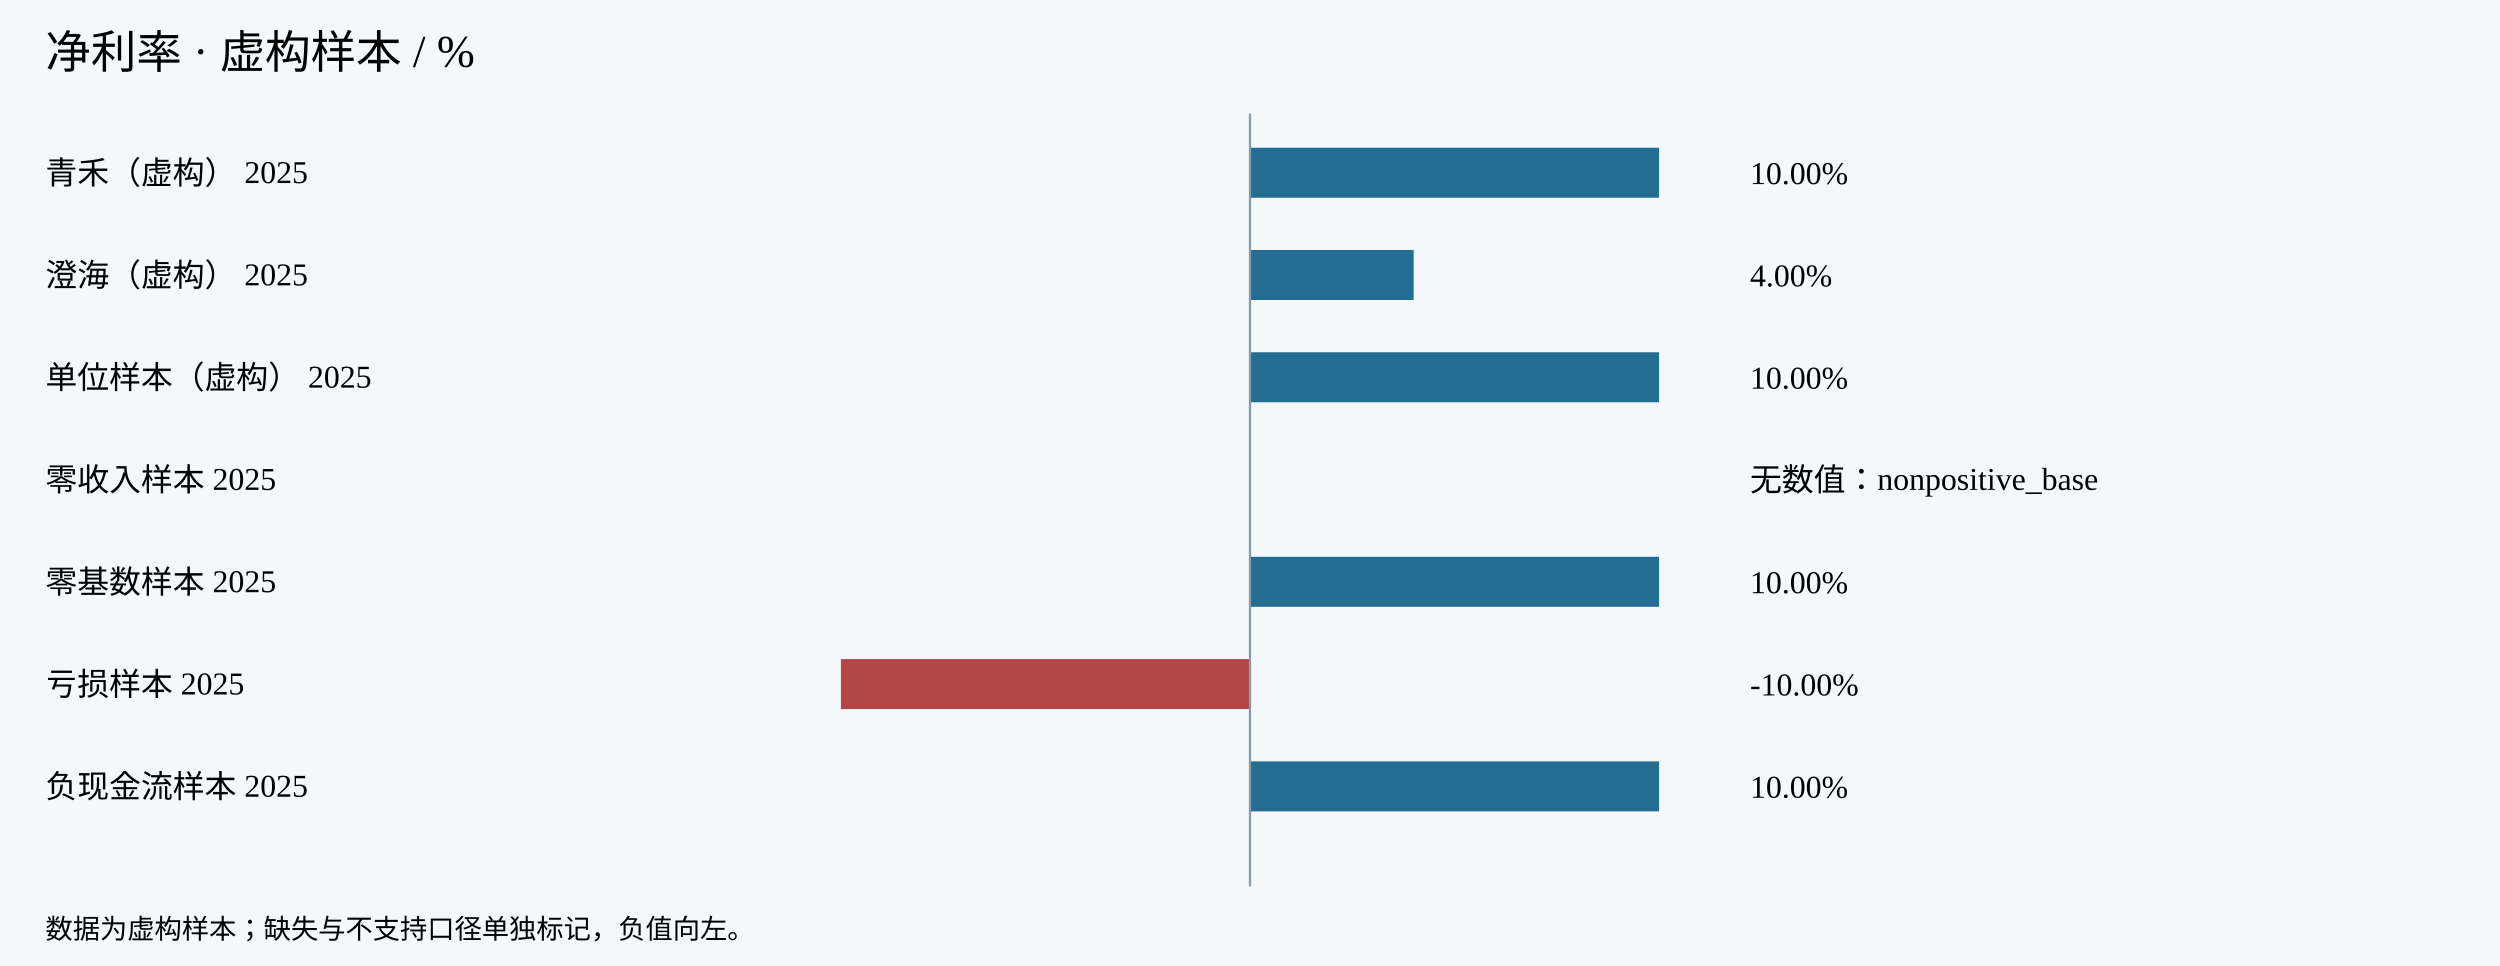
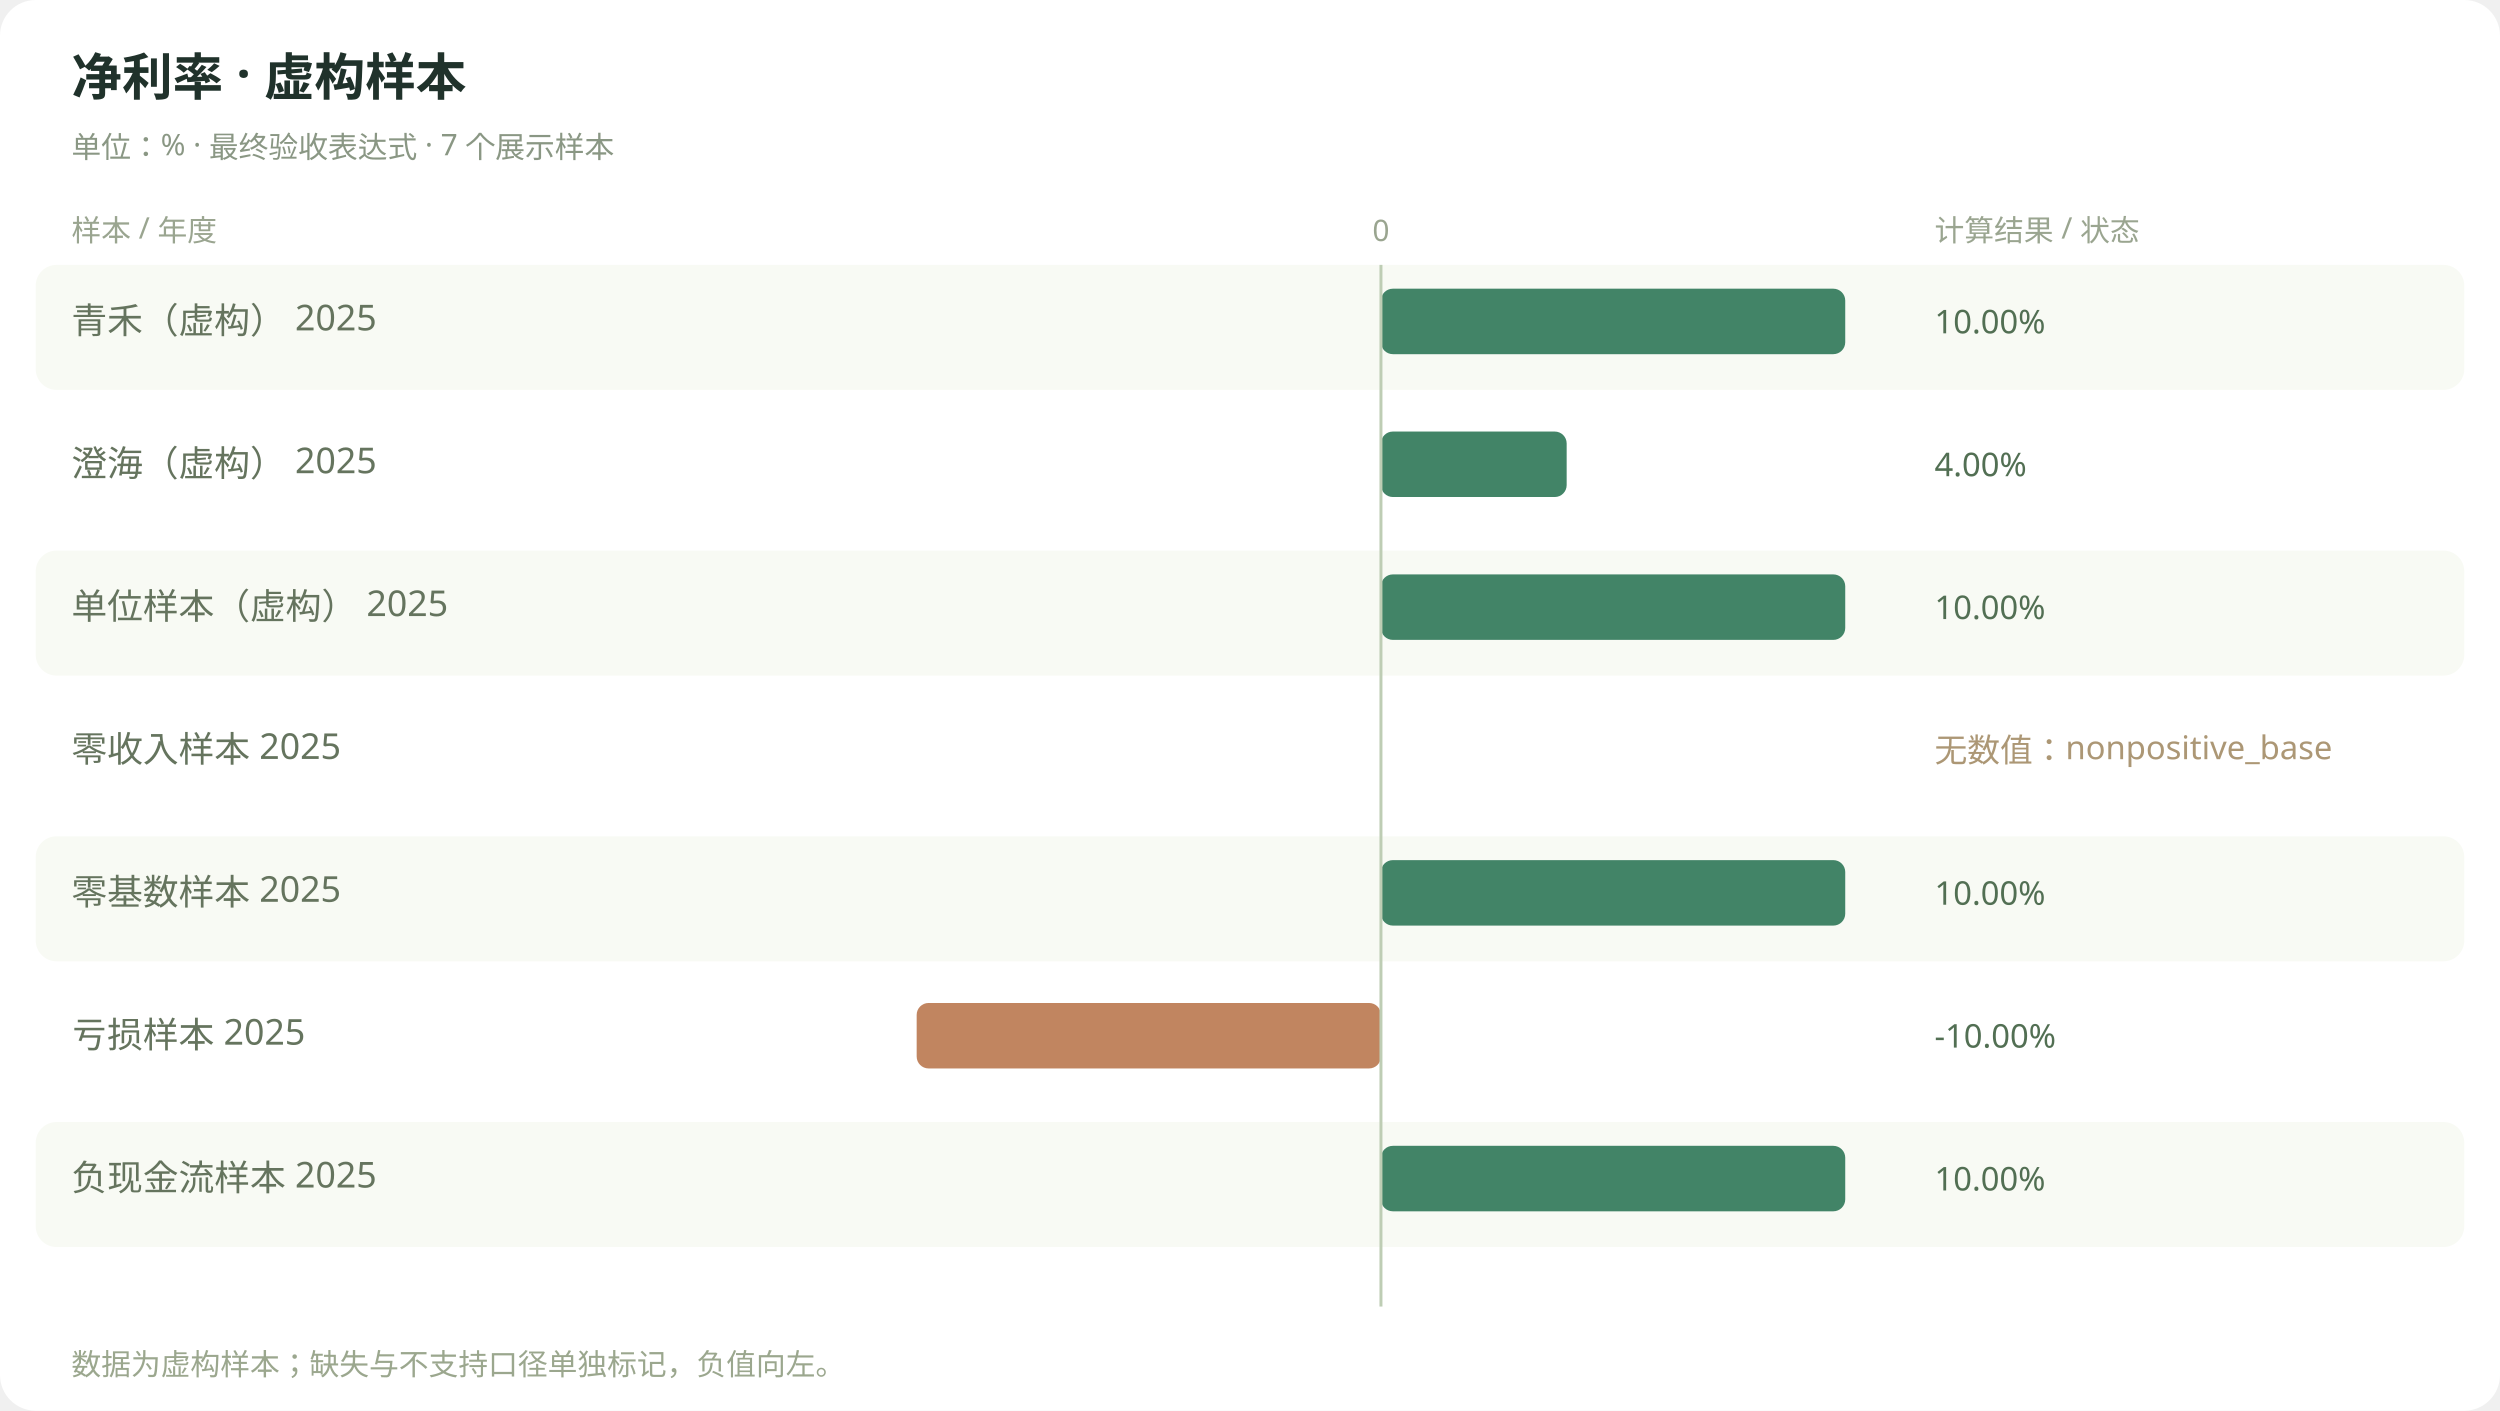
- <svg xmlns="http://www.w3.org/2000/svg" width="1100" height="425" viewBox="0 0 1100 425" role="img">
-   <rect width="100%" height="100%" fill="#f4f8fb" />
-   <text x="20" y="30" font-size="20">净利率 · 虚构样本 / %</text>
-   <text x="20" y="81" font-size="14">青禾（虚构） 2025</text>
-   <rect x="550.00" y="65" width="180.00" height="22" fill="#226d91" />
-   <text x="770" y="81" font-size="14">10.00%</text>
-   <text x="20" y="126" font-size="14">澄海（虚构） 2025</text>
-   <rect x="550.00" y="110" width="72.00" height="22" fill="#226d91" />
-   <text x="770" y="126" font-size="14">4.00%</text>
-   <text x="20" y="171" font-size="14">单位样本（虚构） 2025</text>
-   <rect x="550.00" y="155" width="180.00" height="22" fill="#226d91" />
-   <text x="770" y="171" font-size="14">10.00%</text>
-   <text x="20" y="216" font-size="14">零收入样本 2025</text>
-   <text x="770" y="216" font-size="14">无数值：nonpositive_base</text>
-   <text x="20" y="261" font-size="14">零基数样本 2025</text>
-   <rect x="550.00" y="245" width="180.00" height="22" fill="#226d91" />
-   <text x="770" y="261" font-size="14">10.00%</text>
-   <text x="20" y="306" font-size="14">亏损样本 2025</text>
-   <rect x="370.00" y="290" width="180.00" height="22" fill="#b24646" />
-   <text x="770" y="306" font-size="14">-10.00%</text>
-   <text x="20" y="351" font-size="14">负现金流样本 2025</text>
-   <rect x="550.00" y="335" width="180.00" height="22" fill="#226d91" />
-   <text x="770" y="351" font-size="14">10.00%</text>
-   <line x1="550" y1="50" x2="550" y2="390" stroke="#8899aa" />
-   <text x="20" y="413" font-size="12">数据为虚构样本；缺失与不支持口径单独标记，负值向左。</text>
+ <svg xmlns="http://www.w3.org/2000/svg" width="840" height="474" viewBox="0 0 840 474" role="img" aria-labelledby="title description">
+   <rect width="100%" height="100%" rx="12" fill="#fff" />
+   <g font-family="Segoe UI,Microsoft YaHei,sans-serif">
+     <text id="title" x="24" y="32" font-size="17" font-weight="600" fill="#20322b">净利率 · 虚构样本</text>
+     <text x="24" y="53" font-size="10" fill="#8a9784">单位：% · 最终验收表达式 · 7 个展示样本</text>
+     <text x="24" y="81" font-size="10" fill="#9aa590">样本 / 年度</text>
+     <text x="464" y="81" font-size="10" text-anchor="middle" fill="#9aa590">0</text>
+     <text x="650" y="81" font-size="10" fill="#9aa590">计算结果 / 状态</text>
+     <g>
+       <rect x="12" y="89" width="816" height="42" rx="7" fill="#f8faf4" />
+       <text x="24" y="112" font-size="12" fill="#65745e">青禾（虚构） 2025</text>
+       <rect x="464.00" y="97" width="156.00" height="22" rx="4" fill="#428467" />
+       <text x="650" y="112" font-size="11" fill="#526f53">10.00%</text>
+     </g>
+     <g>
+       <rect x="12" y="137" width="816" height="42" rx="7" fill="#fff" />
+       <text x="24" y="160" font-size="12" fill="#65745e">澄海（虚构） 2025</text>
+       <rect x="464.00" y="145" width="62.40" height="22" rx="4" fill="#428467" />
+       <text x="650" y="160" font-size="11" fill="#526f53">4.00%</text>
+     </g>
+     <g>
+       <rect x="12" y="185" width="816" height="42" rx="7" fill="#f8faf4" />
+       <text x="24" y="208" font-size="12" fill="#65745e">单位样本（虚构） 2025</text>
+       <rect x="464.00" y="193" width="156.00" height="22" rx="4" fill="#428467" />
+       <text x="650" y="208" font-size="11" fill="#526f53">10.00%</text>
+     </g>
+     <g>
+       <rect x="12" y="233" width="816" height="42" rx="7" fill="#fff" />
+       <text x="24" y="256" font-size="12" fill="#65745e">零收入样本 2025</text>
+       <text x="650" y="256" font-size="11" fill="#ac9775">无数值：nonpositive_base</text>
+     </g>
+     <g>
+       <rect x="12" y="281" width="816" height="42" rx="7" fill="#f8faf4" />
+       <text x="24" y="304" font-size="12" fill="#65745e">零基数样本 2025</text>
+       <rect x="464.00" y="289" width="156.00" height="22" rx="4" fill="#428467" />
+       <text x="650" y="304" font-size="11" fill="#526f53">10.00%</text>
+     </g>
+     <g>
+       <rect x="12" y="329" width="816" height="42" rx="7" fill="#fff" />
+       <text x="24" y="352" font-size="12" fill="#65745e">亏损样本 2025</text>
+       <rect x="308.00" y="337" width="156.00" height="22" rx="4" fill="#c18560" />
+       <text x="650" y="352" font-size="11" fill="#526f53">-10.00%</text>
+     </g>
+     <g>
+       <rect x="12" y="377" width="816" height="42" rx="7" fill="#f8faf4" />
+       <text x="24" y="400" font-size="12" fill="#65745e">负现金流样本 2025</text>
+       <rect x="464.00" y="385" width="156.00" height="22" rx="4" fill="#428467" />
+       <text x="650" y="400" font-size="11" fill="#526f53">10.00%</text>
+     </g>
+     <line x1="464" y1="89" x2="464" y2="439" stroke="#becdb4" />
+     <text x="24" y="462" font-size="10" fill="#9ba78e">数据为虚构样本；缺失与不支持口径单独标记，负值向左。</text>
+   </g>
</svg>
